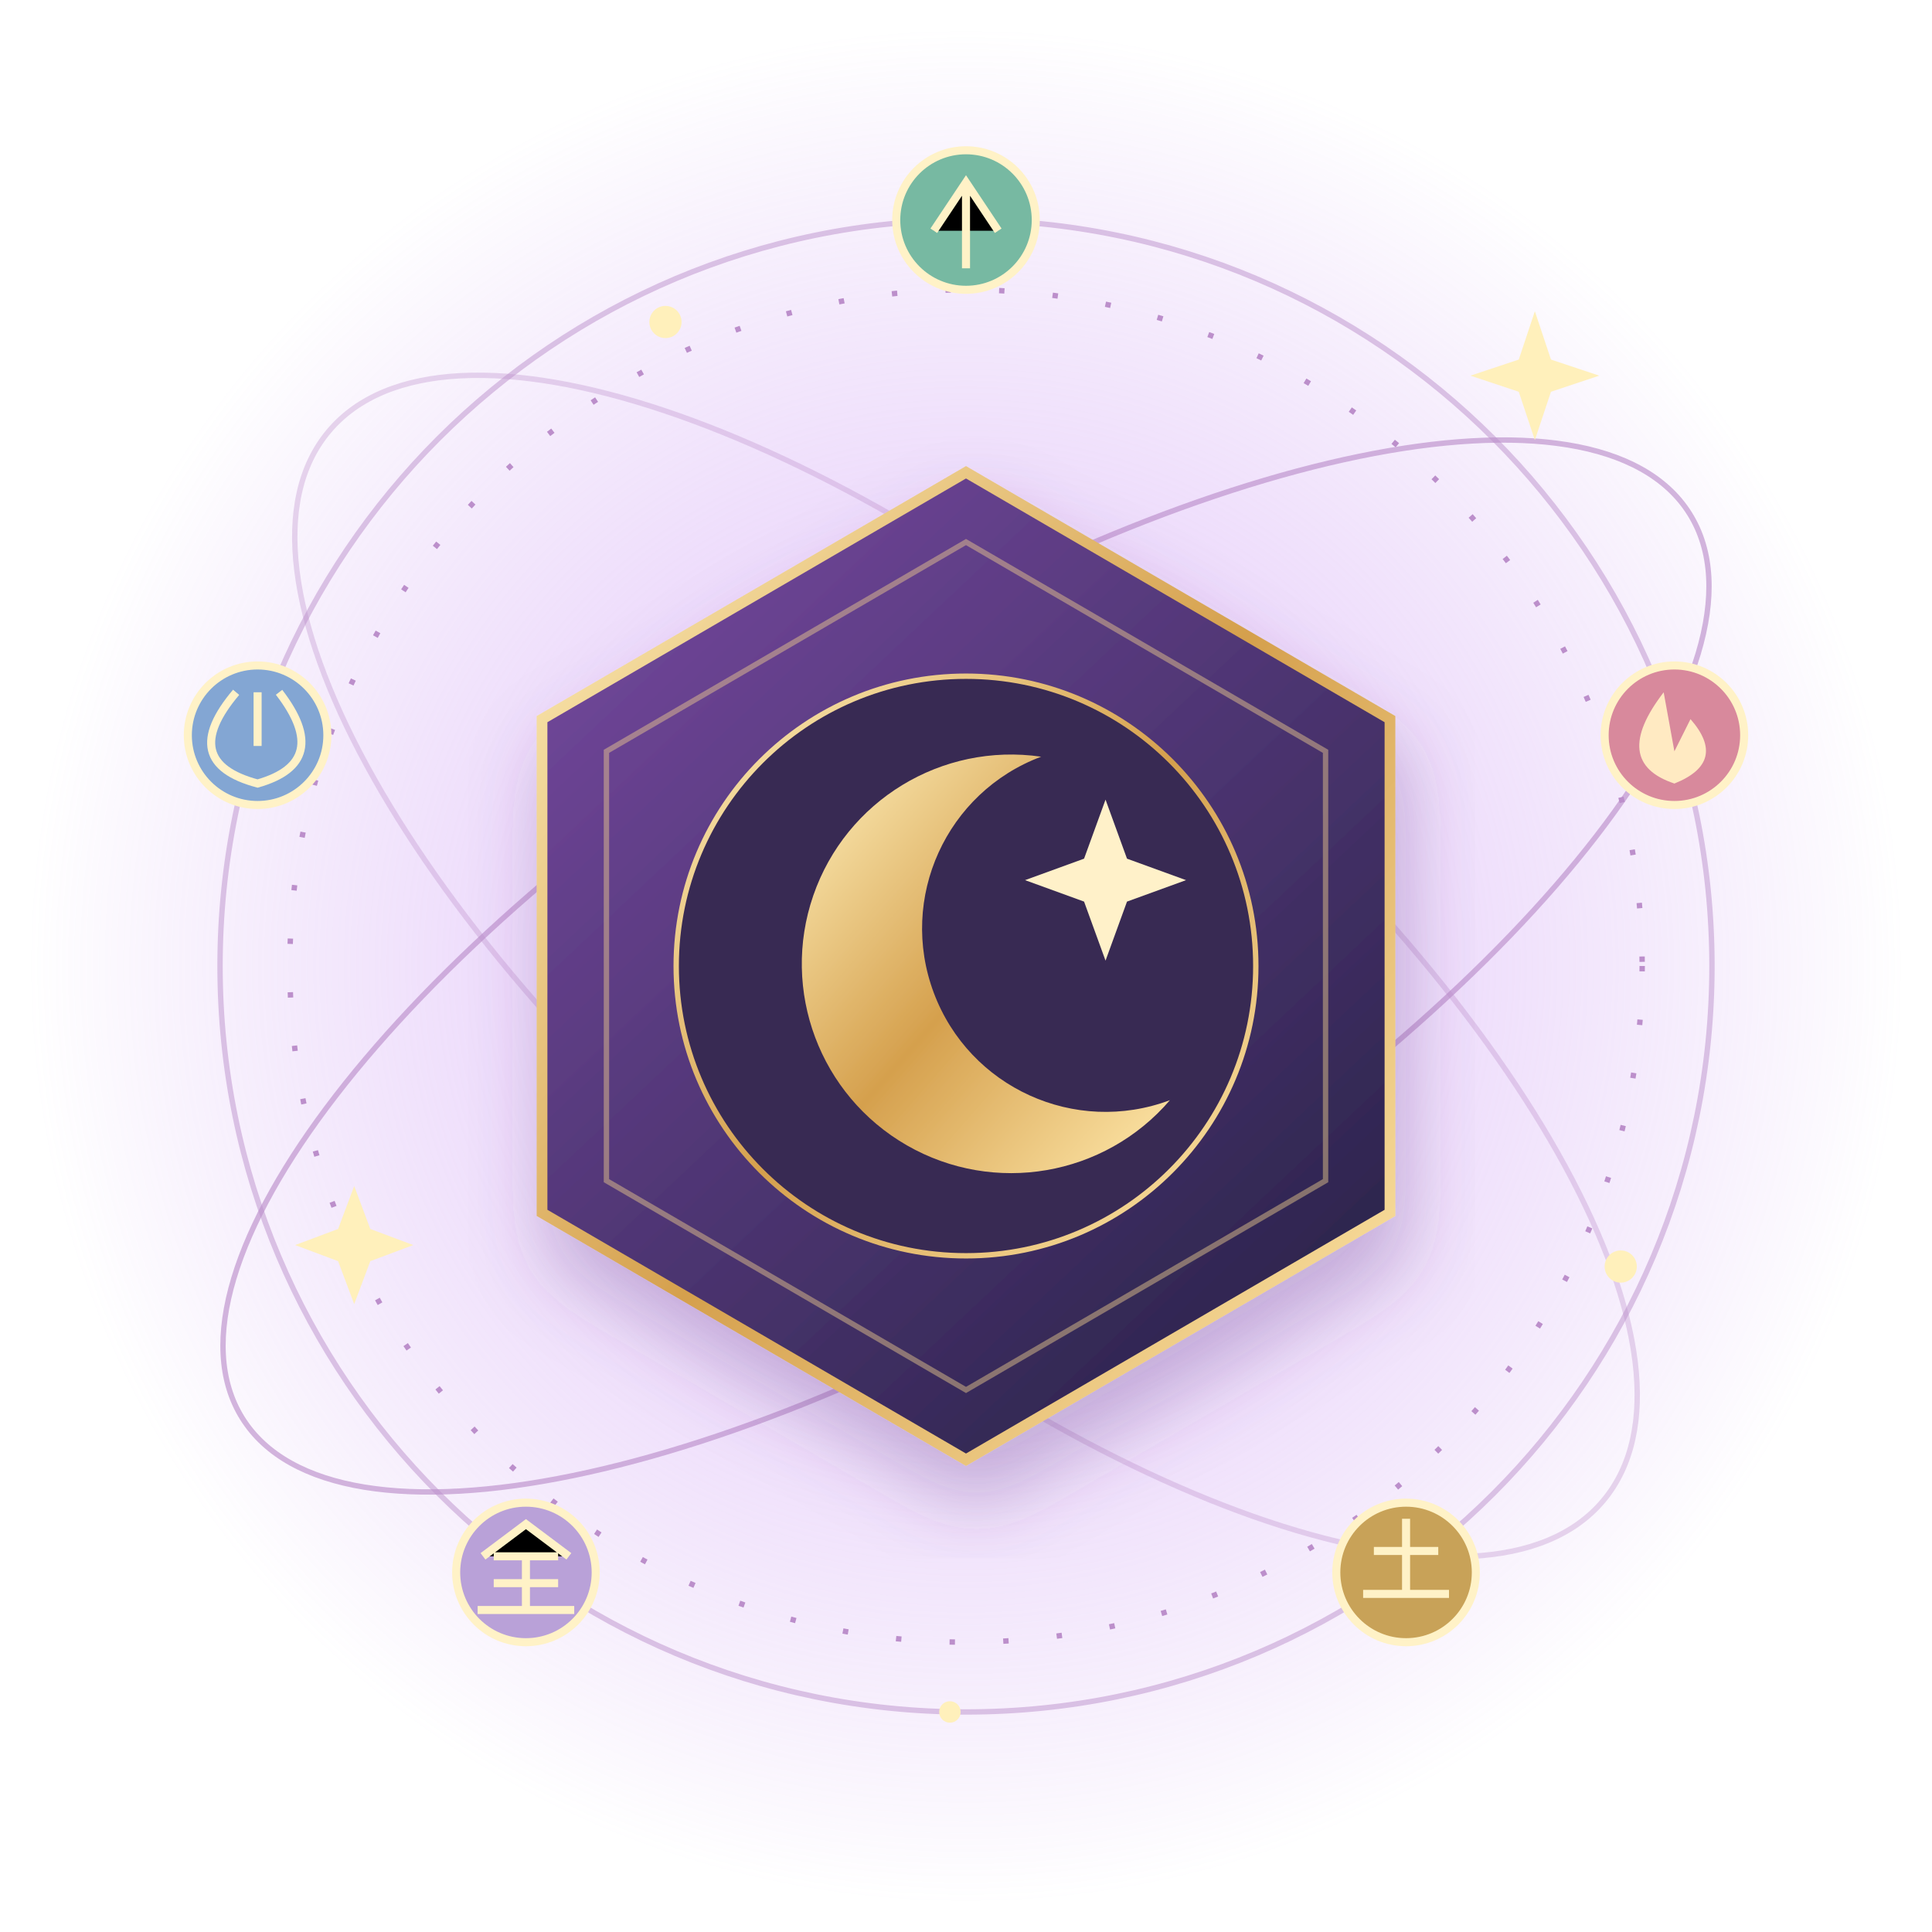
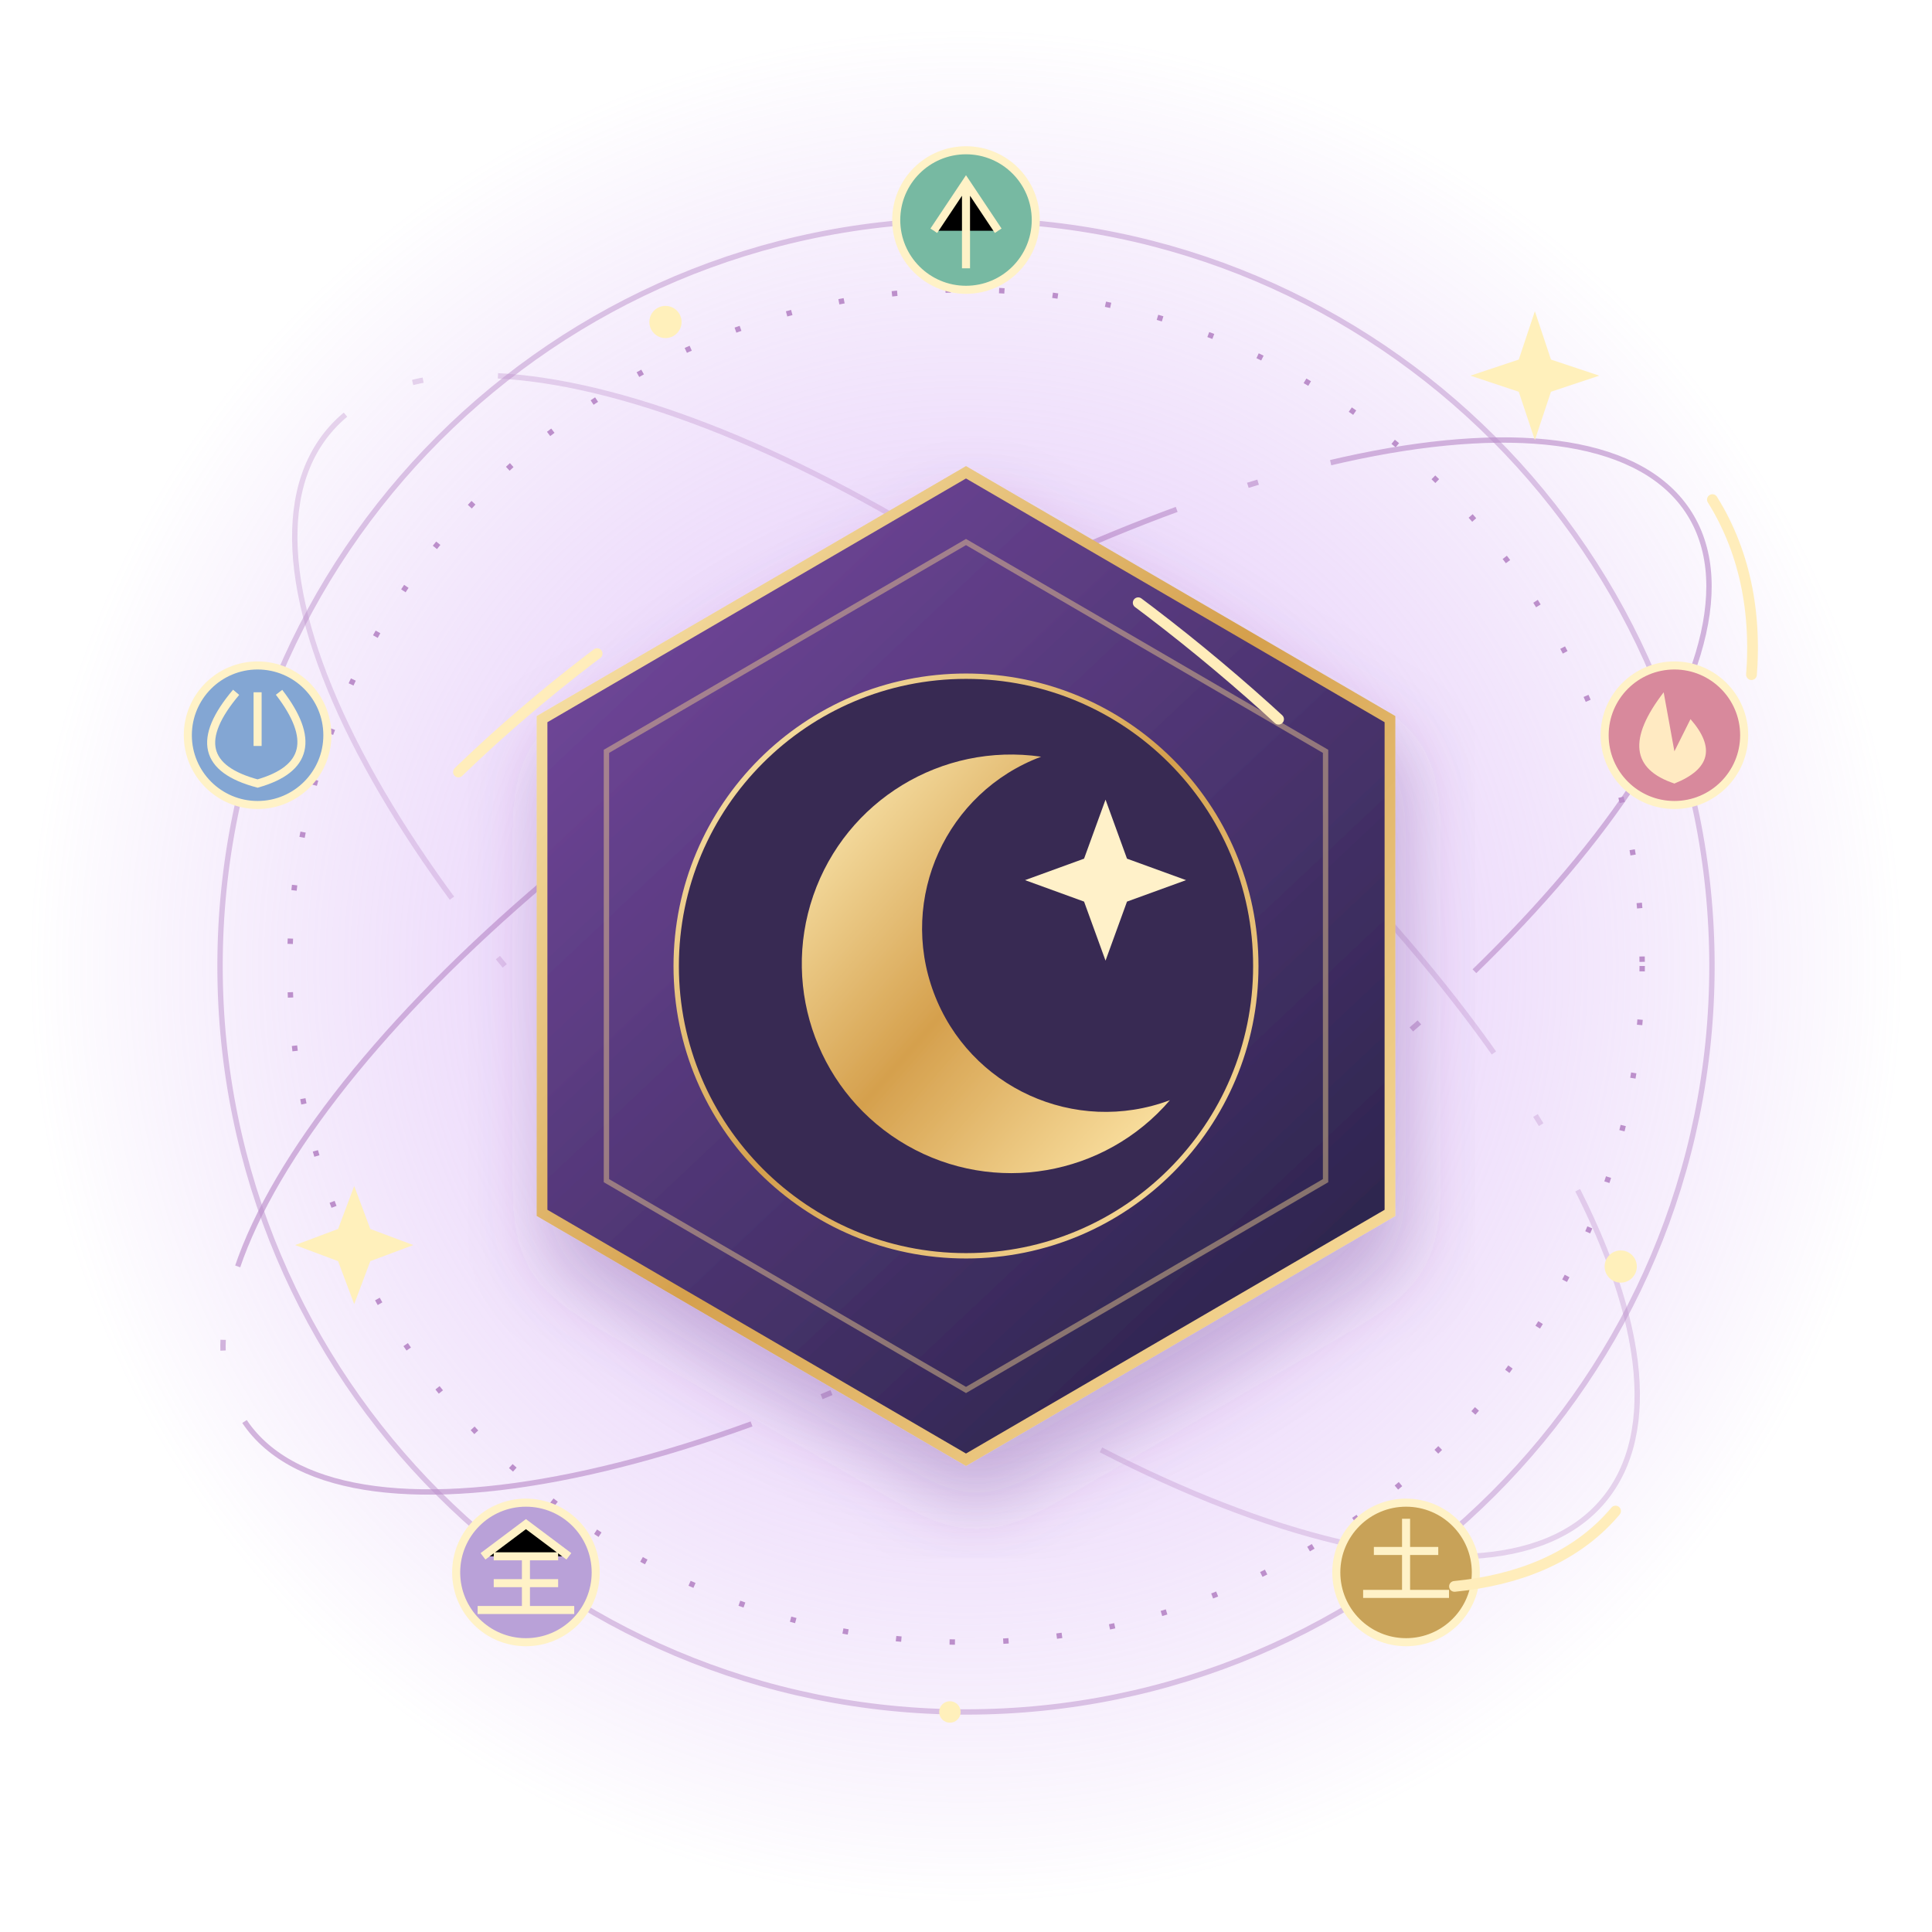
<svg xmlns="http://www.w3.org/2000/svg" width="360" height="360" viewBox="0 0 360 360">
+   <style>
+ svg{overflow:visible}svg&gt;g:nth-of-type(1){transform-origin:180px 180px;animation:orbit-turn 32s linear infinite}svg&gt;g:nth-of-type(1) ellipse{stroke-dasharray:100 14 2 14;animation:orbit-flow 12s linear infinite}svg&gt;g:nth-of-type(2){transform-origin:180px 180px;animation:core-light 5s ease-in-out infinite}svg&gt;g:nth-of-type(3)&gt;circle{animation:element-light 5s ease-in-out infinite}svg&gt;g:nth-of-type(3)&gt;circle:nth-of-type(2){animation-delay:1s}svg&gt;g:nth-of-type(3)&gt;circle:nth-of-type(3){animation-delay:2s}svg&gt;g:nth-of-type(3)&gt;circle:nth-of-type(4){animation-delay:3s}svg&gt;g:nth-of-type(3)&gt;circle:nth-of-type(5){animation-delay:4s}svg&gt;g:nth-of-type(4)&gt;*{transform-box:fill-box;transform-origin:center;animation:star-light 3.6s ease-in-out infinite}svg&gt;g:nth-of-type(4)&gt;:nth-child(2n){animation-delay:1.8s}.comet{stroke-dasharray:34 510;animation:comet-run 8s linear infinite}.comet.second{animation-delay:-4s;animation-duration:11s}
+ @keyframes orbit-turn{to{transform:rotate(360deg)}}@keyframes orbit-flow{to{stroke-dashoffset:-260}}@keyframes core-light{0%,100%{filter:drop-shadow(0 0 3px #e6b5ff55)}50%{filter:drop-shadow(0 0 12px #ffe5a499)}}@keyframes element-light{0%,36%,100%{filter:brightness(1)}18%{filter:brightness(1.7) drop-shadow(0 0 7px #ffe4b5)}}@keyframes star-light{0%,100%{opacity:.35;transform:scale(.7)}50%{opacity:1;transform:scale(1.25)}}@keyframes comet-run{to{stroke-dashoffset:-1088}}@media(prefers-reduced-motion:reduce){svg *{animation:none!important}}
+ </style>
  <defs>
    <radialGradient id="a">
      <stop stop-color="#d6a4ff" stop-opacity=".6" />
      <stop offset="1" stop-color="#b777e8" stop-opacity="0" />
    </radialGradient>
    <linearGradient id="g" x2="1" y2="1">
      <stop stop-color="#fff0bb" />
      <stop offset=".5" stop-color="#d5a04d" />
      <stop offset="1" stop-color="#ffe9ac" />
    </linearGradient>
    <linearGradient id="c" x2=".8" y2="1">
      <stop stop-color="#7a4ba4" />
      <stop offset="1" stop-color="#292349" />
    </linearGradient>
    <filter id="s">
      <feDropShadow dy="8" stdDeviation="7" flood-color="#613a86" flood-opacity=".3" />
    </filter>
  </defs>
  <circle cx="180" cy="180" r="178" fill="url(#a)" />
  <g fill="none" stroke="#bc8fcb">
    <circle cx="180" cy="180" r="139" opacity=".5" />
    <circle cx="180" cy="180" r="126" stroke-dasharray="1 9" />
    <ellipse cx="180" cy="180" rx="159" ry="59" transform="rotate(-32 180 180)" opacity=".65" />
    <ellipse cx="180" cy="180" rx="155" ry="61" transform="rotate(40 180 180)" opacity=".35" />
  </g>
  <g filter="url(#s)">
    <path d="M180 88 259 134 259 226 180 272 101 226 101 134Z" fill="url(#c)" stroke="url(#g)" stroke-width="2" />
    <path d="M180 101 247 140 247 220 180 259 113 220 113 140Z" fill="none" stroke="#efce8d" opacity=".45" />
    <circle cx="180" cy="180" r="54" fill="#392953" stroke="url(#g)" />
    <path d="M194 141a39 39 0 1 0 24 64 32 32 0 0 1-24-64Z" fill="url(#g)" />
    <path d="m202 160 4-11 4 11 11 4-11 4-4 11-4-11-11-4Z" fill="#fff1c9" />
  </g>
  <g stroke="#fff2c7" stroke-width="1.5">
    <circle cx="180" cy="41" r="13" fill="#77b9a2" />
    <path d="m174 43 6-9 6 9m-6-9v16" />
    <circle cx="312" cy="137" r="13" fill="#d8899c" />
    <path d="M310 129q-10 13 2 17 10-4 3-12l-3 6Z" fill="#ffeac2" stroke="none" />
    <circle cx="262" cy="293" r="13" fill="#c8a258" />
    <path d="M254 297h16m-8-14v14m-6-8h12" />
    <circle cx="98" cy="293" r="13" fill="#b9a1d8" />
    <path d="m90 290 8-6 8 6m-14 0h12m-12 5h12m-6-5v10m-9 0h18" />
    <circle cx="48" cy="137" r="13" fill="#83a6d3" />
    <path d="M44 129q-11 13 4 17 14-4 4-17m-4 0v10" fill="none" />
  </g>
  <g fill="#fff0bb">
    <path d="m286 58 3 9 9 3-9 3-3 9-3-9-9-3 9-3Z" />
    <path d="m66 221 3 8 8 3-8 3-3 8-3-8-8-3 8-3Z" />
    <circle cx="124" cy="60" r="3" />
    <circle cx="302" cy="236" r="3" />
    <circle cx="177" cy="319" r="2" />
  </g>
+   <g fill="none" stroke="#ffedbb" stroke-width="2" stroke-linecap="round">
+     <ellipse class="comet" cx="180" cy="180" rx="164" ry="87" transform="rotate(-32 180 180)" />
+     <ellipse class="comet second" cx="180" cy="180" rx="158" ry="73" transform="rotate(40 180 180)" />
+   </g>
</svg>
